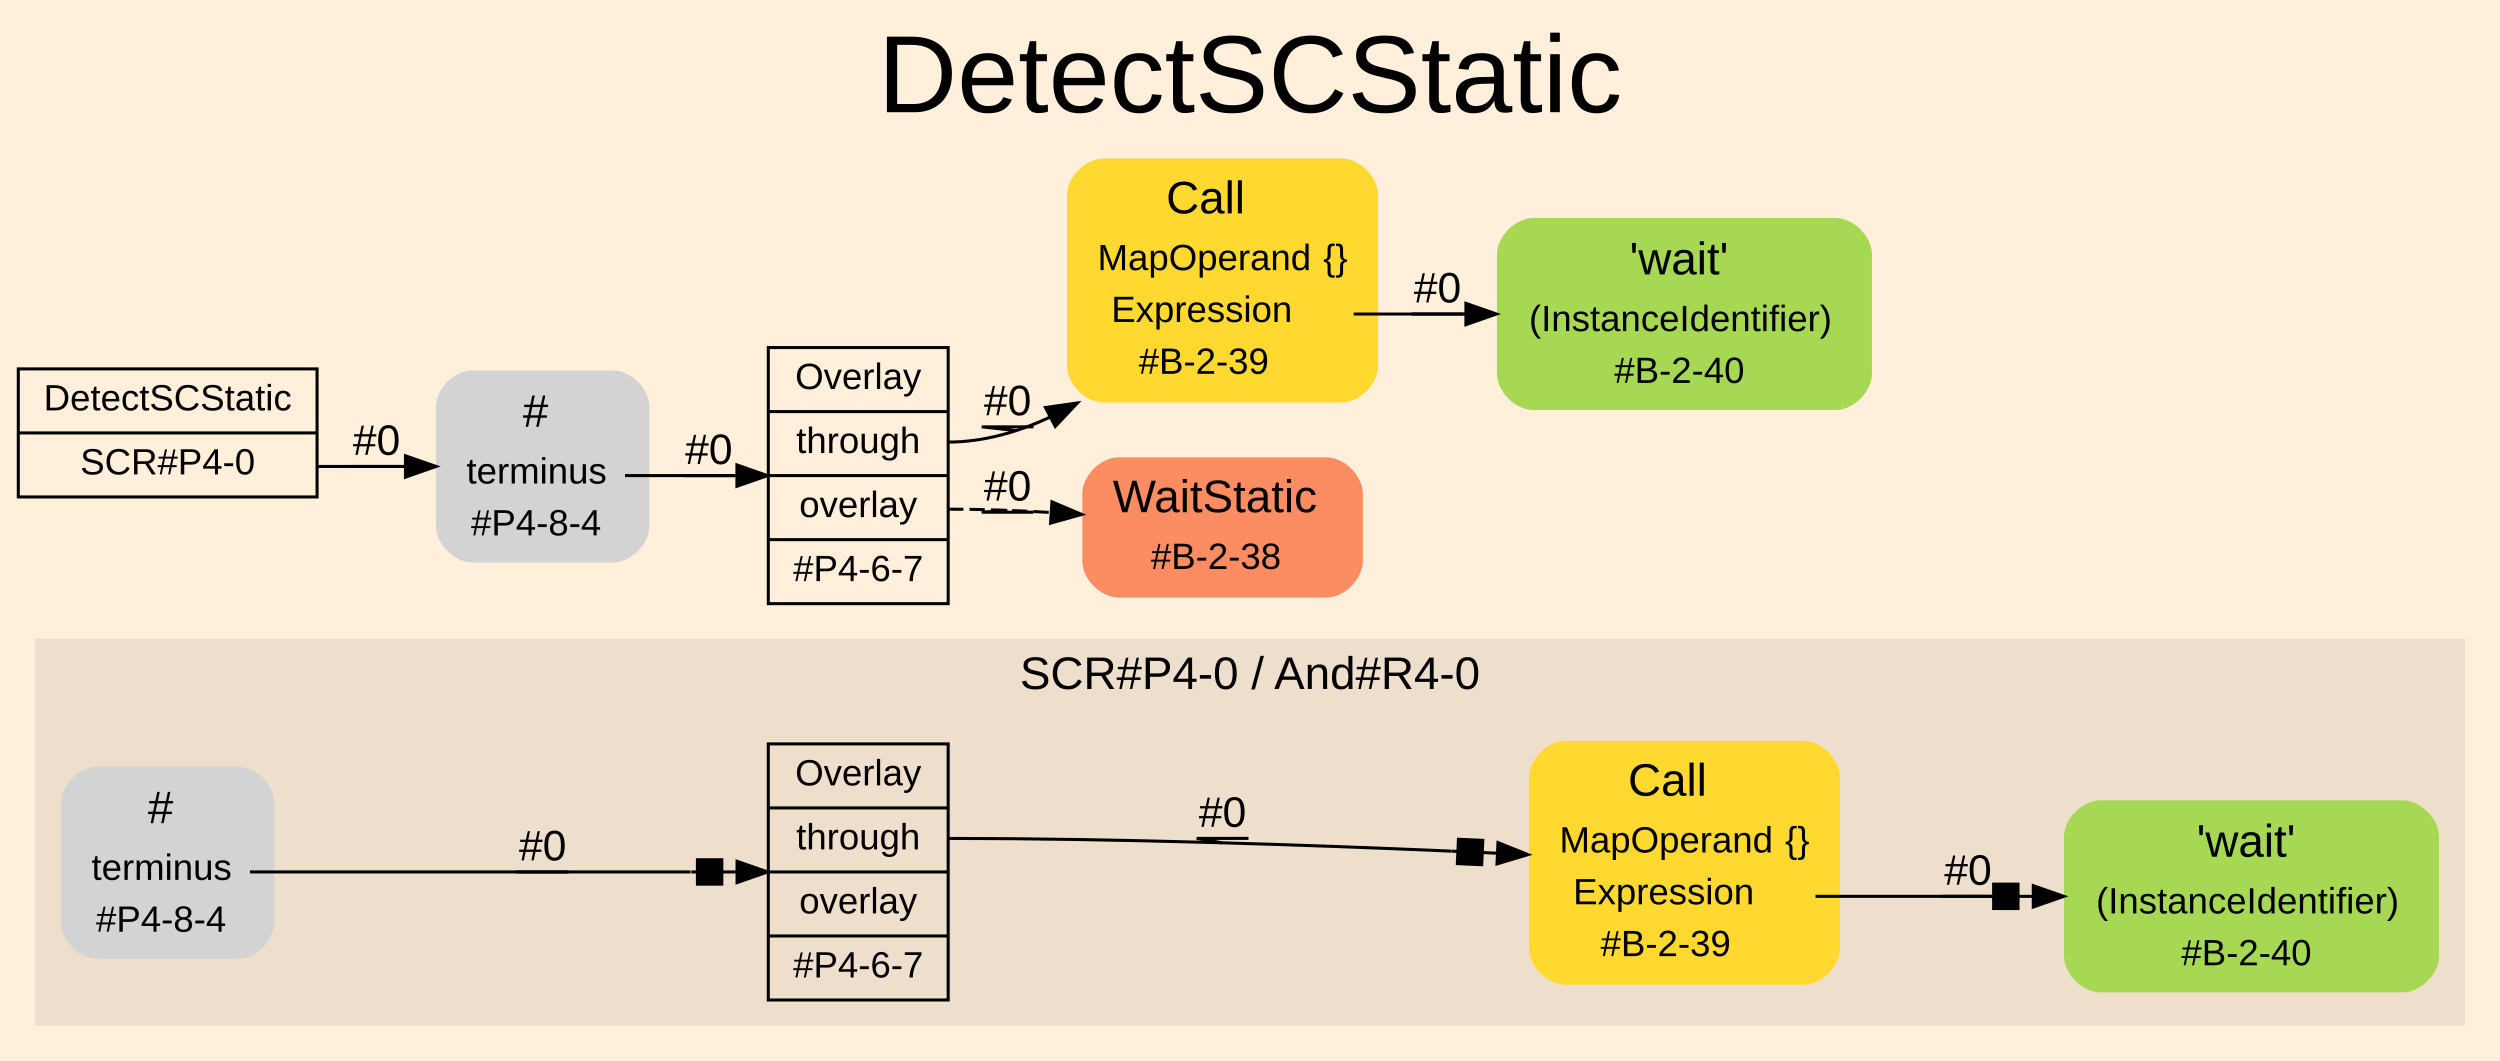
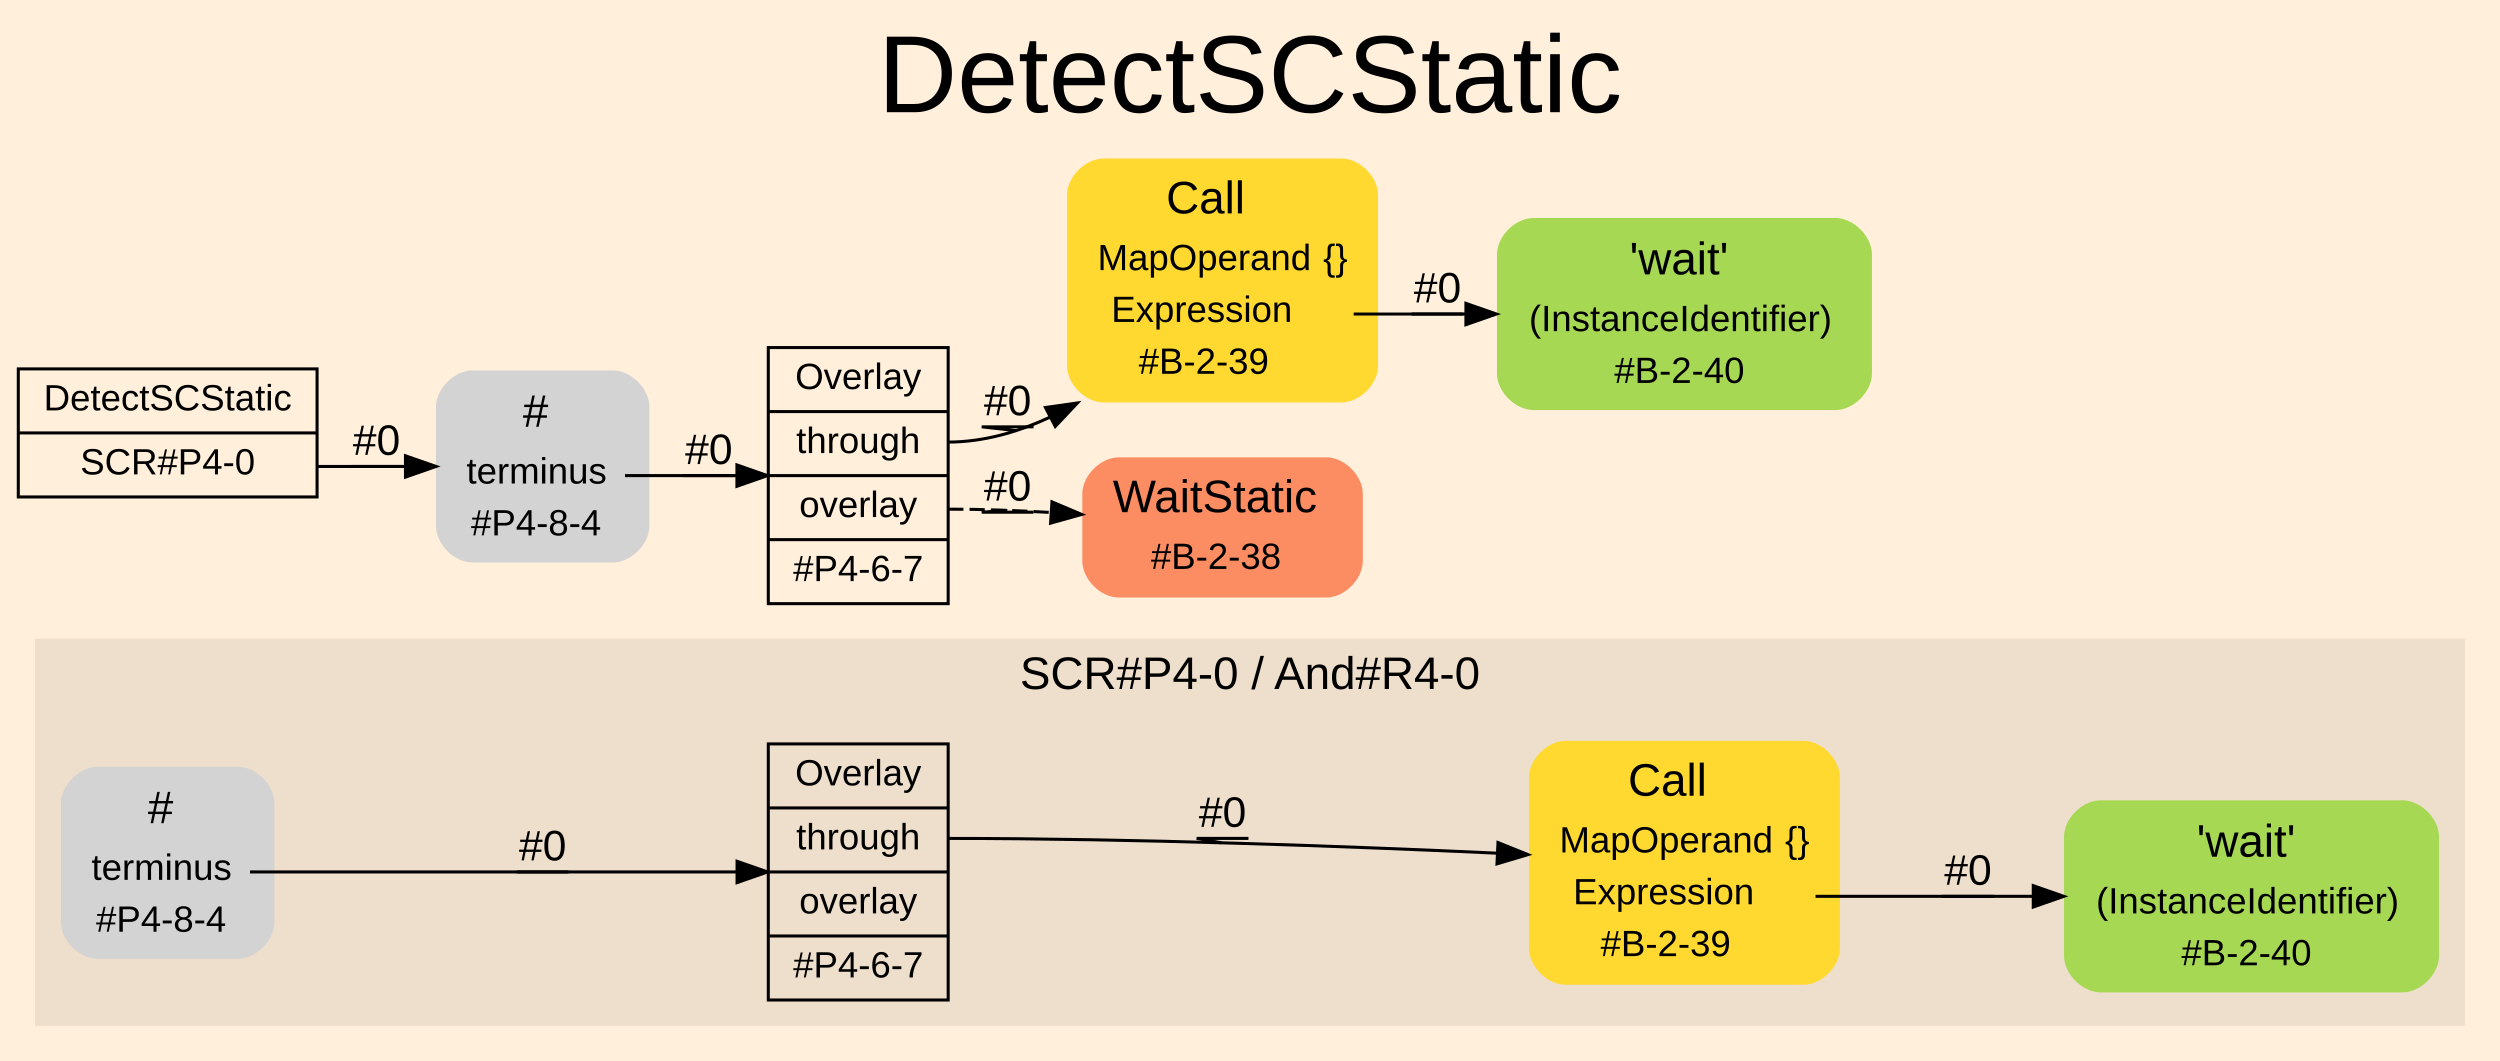
<svg xmlns="http://www.w3.org/2000/svg" width="820pt" height="348pt" viewBox="0.00 0.00 820.00 348.00">
  <g id="graph0" class="graph" transform="scale(1 1) rotate(0) translate(4 344)">
    <polygon fill="#ffefdb" stroke="transparent" points="-4,4 -4,-344 816,-344 816,4 -4,4" />
    <text text-anchor="middle" x="406" y="-307.2" font-family="Arial" font-size="36.00" fill="#000000">DetectSCStatic</text>
    <g id="clust1" class="cluster">
      <polygon fill="#eedfcc" stroke="#eedfcc" points="8,-8 8,-134 804,-134 804,-8 8,-8" />
      <text text-anchor="middle" x="406" y="-118" font-family="Arial" font-size="15.00" fill="#000000">SCR#P4-0 / And#R4-0</text>
    </g>
    <g id="node1" class="node">
-       <path fill="#ffd92f" stroke="transparent" d="M587.5,-101C587.5,-101 509.5,-101 509.5,-101 503.5,-101 497.5,-95 497.5,-89 497.5,-89 497.5,-33 497.5,-33 497.5,-27 503.5,-21 509.5,-21 509.5,-21 587.5,-21 587.5,-21 593.5,-21 599.5,-27 599.5,-33 599.5,-33 599.5,-89 599.5,-89 599.5,-95 593.5,-101 587.5,-101" />
-       <text text-anchor="start" x="530" y="-83" font-family="Arial" font-size="15.00" fill="#000000">Call</text>
-       <text text-anchor="start" x="507.5" y="-64.4" font-family="Arial" font-size="12.00" fill="#000000">MapOperand</text>
-       <text text-anchor="start" x="581.5" y="-64.4" font-family="Arial" font-size="12.00" fill="#000000">{}</text>
-       <text text-anchor="start" x="512" y="-47.4" font-family="Arial" font-size="12.00" fill="#000000">Expression</text>
-       <text text-anchor="start" x="521" y="-30.4" font-family="Arial" font-size="12.00" fill="#000000">#B-2-39</text>
-     </g>
-     <g id="node2" class="node">
-       <path fill="#a6d854" stroke="transparent" d="M784,-81.5C784,-81.5 685,-81.5 685,-81.5 679,-81.5 673,-75.5 673,-69.5 673,-69.5 673,-30.5 673,-30.5 673,-24.5 679,-18.5 685,-18.5 685,-18.5 784,-18.5 784,-18.5 790,-18.5 796,-24.5 796,-30.5 796,-30.5 796,-69.5 796,-69.5 796,-75.5 790,-81.5 784,-81.5" />
-       <text text-anchor="start" x="716.5" y="-63" font-family="Arial" font-size="15.00" fill="#000000">'wait'</text>
-       <text text-anchor="start" x="683.5" y="-44.4" font-family="Arial" font-size="12.00" fill="#000000">(InstanceIdentifier)</text>
-       <text text-anchor="start" x="711.5" y="-27.4" font-family="Arial" font-size="12.00" fill="#000000">#B-2-40</text>
-     </g>
-     <g id="edge1" class="edge">
-       <path fill="none" stroke="#000000" d="M591.5,-50C609.744,-50 629.297,-50 647.905,-50" />
-       <polygon fill="#000000" stroke="#000000" points="662.911,-53.5 672.911,-50 662.911,-46.5 662.911,-53.5" />
-       <polyline fill="none" stroke="#000000" points="662.911,-50 657.911,-50 " />
-       <polygon fill="#000000" stroke="#000000" points="657.911,-46 657.911,-54 649.911,-54 649.911,-46 657.911,-46" />
-       <polyline fill="none" stroke="#000000" points="649.911,-50 647.911,-50 " />
-       <text text-anchor="middle" x="641.5" y="-53.8" font-family="Arial" font-size="14.00" fill="#000000">#0</text>
-       <polyline fill="none" stroke="#000000" points="650,-50 633,-50 641.768,-50 " />
+       <path fill="#d3d3d3" stroke="transparent" d="M74,-92.5C74,-92.5 28,-92.5 28,-92.5 22,-92.5 16,-86.5 16,-80.5 16,-80.5 16,-41.5 16,-41.5 16,-35.5 22,-29.5 28,-29.5 28,-29.5 74,-29.5 74,-29.5 80,-29.5 86,-35.5 86,-41.5 86,-41.5 86,-80.5 86,-80.5 86,-86.5 80,-92.5 74,-92.5" />
+       <text text-anchor="start" x="44.5" y="-74" font-family="Arial" font-size="15.00" fill="#000000">#</text>
+       <text text-anchor="start" x="26" y="-55.4" font-family="Arial" font-size="12.00" fill="#000000">terminus</text>
+       <text text-anchor="start" x="27.5" y="-38.4" font-family="Arial" font-size="12.00" fill="#000000">#P4-8-4</text>
    </g>
    <g id="node3" class="node">
      <polygon fill="#eedfcc" stroke="#000000" points="248,-16 248,-100 307,-100 307,-16 248,-16" />
      <text text-anchor="middle" x="277.5" y="-86.4" font-family="Arial" font-size="12.00" fill="#000000">Overlay</text>
      <polyline fill="none" stroke="#000000" points="248,-79 307,-79 " />
      <text text-anchor="middle" x="277.5" y="-65.4" font-family="Arial" font-size="12.00" fill="#000000">through</text>
      <polyline fill="none" stroke="#000000" points="248,-58 307,-58 " />
      <text text-anchor="middle" x="277.5" y="-44.4" font-family="Arial" font-size="12.00" fill="#000000">overlay</text>
      <polyline fill="none" stroke="#000000" points="248,-37 307,-37 " />
      <text text-anchor="middle" x="277.5" y="-23.4" font-family="Arial" font-size="12.00" fill="#000000">#P4-6-7</text>
    </g>
-     <g id="edge2" class="edge">
-       <path fill="none" stroke="#000000" d="M307,-69C362.265,-69 424.606,-66.881 472.104,-64.825" />
-       <polygon fill="#000000" stroke="#000000" points="487.335,-67.636 497.165,-63.686 487.017,-60.644 487.335,-67.636" />
-       <polyline fill="none" stroke="#000000" points="487.176,-64.14 482.181,-64.367 " />
-       <polygon fill="#000000" stroke="#000000" points="481.999,-60.371 482.362,-68.363 474.371,-68.726 474.008,-60.734 481.999,-60.371" />
-       <polyline fill="none" stroke="#000000" points="474.189,-64.73 472.191,-64.821 " />
-       <text text-anchor="middle" x="397" y="-72.8" font-family="Arial" font-size="14.00" fill="#000000">#0</text>
-       <polyline fill="none" stroke="#000000" points="405.5,-69 388.5,-69 396.788,-67.562 " />
+     <g id="edge1" class="edge">
+       <path fill="none" stroke="#000000" d="M78,-58C133.322,-58 197.273,-58 237.549,-58" />
+       <polygon fill="#000000" stroke="#000000" points="237.756,-61.5 247.756,-58 237.756,-54.5 237.756,-61.5" />
+       <text text-anchor="middle" x="174" y="-61.8" font-family="Arial" font-size="14.00" fill="#000000">#0</text>
+       <polyline fill="none" stroke="#000000" points="182.5,-58 165.5,-58 174.118,-58 " />
+     </g>
+     <g id="node2" class="node">
+       <path fill="#a6d854" stroke="transparent" d="M784,-81.5C784,-81.5 685,-81.5 685,-81.5 679,-81.5 673,-75.5 673,-69.5 673,-69.5 673,-30.5 673,-30.5 673,-24.5 679,-18.5 685,-18.5 685,-18.5 784,-18.5 784,-18.5 790,-18.5 796,-24.5 796,-30.5 796,-30.5 796,-69.5 796,-69.5 796,-75.5 790,-81.5 784,-81.5" />
+       <text text-anchor="start" x="716.5" y="-63" font-family="Arial" font-size="15.00" fill="#000000">'wait'</text>
+       <text text-anchor="start" x="683.5" y="-44.4" font-family="Arial" font-size="12.00" fill="#000000">(InstanceIdentifier)</text>
+       <text text-anchor="start" x="711.5" y="-27.4" font-family="Arial" font-size="12.00" fill="#000000">#B-2-40</text>
    </g>
    <g id="node4" class="node">
-       <path fill="#d3d3d3" stroke="transparent" d="M74,-92.5C74,-92.5 28,-92.5 28,-92.5 22,-92.5 16,-86.5 16,-80.5 16,-80.5 16,-41.5 16,-41.5 16,-35.5 22,-29.5 28,-29.5 28,-29.5 74,-29.5 74,-29.5 80,-29.5 86,-35.5 86,-41.5 86,-41.5 86,-80.5 86,-80.5 86,-86.5 80,-92.5 74,-92.5" />
-       <text text-anchor="start" x="44.5" y="-74" font-family="Arial" font-size="15.00" fill="#000000">#</text>
-       <text text-anchor="start" x="26" y="-55.4" font-family="Arial" font-size="12.00" fill="#000000">terminus</text>
-       <text text-anchor="start" x="27.5" y="-38.4" font-family="Arial" font-size="12.00" fill="#000000">#P4-8-4</text>
+       <path fill="#ffd92f" stroke="transparent" d="M587.5,-101C587.5,-101 509.5,-101 509.5,-101 503.5,-101 497.5,-95 497.5,-89 497.5,-89 497.5,-33 497.5,-33 497.5,-27 503.5,-21 509.5,-21 509.5,-21 587.5,-21 587.5,-21 593.5,-21 599.5,-27 599.5,-33 599.5,-33 599.5,-89 599.5,-89 599.5,-95 593.5,-101 587.5,-101" />
+       <text text-anchor="start" x="530" y="-83" font-family="Arial" font-size="15.00" fill="#000000">Call</text>
+       <text text-anchor="start" x="507.5" y="-64.4" font-family="Arial" font-size="12.00" fill="#000000">MapOperand</text>
+       <text text-anchor="start" x="581.5" y="-64.4" font-family="Arial" font-size="12.00" fill="#000000">{}</text>
+       <text text-anchor="start" x="512" y="-47.4" font-family="Arial" font-size="12.00" fill="#000000">Expression</text>
+       <text text-anchor="start" x="521" y="-30.4" font-family="Arial" font-size="12.00" fill="#000000">#B-2-39</text>
+     </g>
+     <g id="edge2" class="edge">
+       <path fill="none" stroke="#000000" d="M307,-69C368.292,-69 438.287,-66.394 487.085,-64.157" />
+       <polygon fill="#000000" stroke="#000000" points="487.34,-67.649 497.165,-63.686 487.013,-60.657 487.34,-67.649" />
+       <text text-anchor="middle" x="397" y="-72.8" font-family="Arial" font-size="14.00" fill="#000000">#0</text>
+       <polyline fill="none" stroke="#000000" points="405.5,-69 388.5,-69 396.586,-67.568 " />
    </g>
    <g id="edge3" class="edge">
-       <path fill="none" stroke="#000000" d="M78,-58C126.848,-58 182.424,-58 222.489,-58" />
-       <polygon fill="#000000" stroke="#000000" points="237.756,-61.5 247.756,-58 237.756,-54.5 237.756,-61.5" />
-       <polyline fill="none" stroke="#000000" points="237.756,-58 232.756,-58 " />
-       <polygon fill="#000000" stroke="#000000" points="232.756,-54 232.756,-62 224.756,-62 224.756,-54 232.756,-54" />
-       <polyline fill="none" stroke="#000000" points="224.756,-58 222.756,-58 " />
-       <text text-anchor="middle" x="174" y="-61.8" font-family="Arial" font-size="14.00" fill="#000000">#0</text>
-       <polyline fill="none" stroke="#000000" points="182.5,-58 165.5,-58 173.75,-58 " />
+       <path fill="none" stroke="#000000" d="M591.5,-50C614.644,-50 639.895,-50 662.649,-50" />
+       <polygon fill="#000000" stroke="#000000" points="662.911,-53.5 672.911,-50 662.911,-46.5 662.911,-53.5" />
+       <text text-anchor="middle" x="641.5" y="-53.8" font-family="Arial" font-size="14.00" fill="#000000">#0</text>
+       <polyline fill="none" stroke="#000000" points="650,-50 633,-50 641.285,-50 " />
    </g>
    <g id="node5" class="node">
      <polygon fill="#ffefdb" stroke="#000000" points="2,-181 2,-223 100,-223 100,-181 2,-181" />
      <text text-anchor="middle" x="51" y="-209.4" font-family="Arial" font-size="12.00" fill="#000000">DetectSCStatic</text>
      <polyline fill="none" stroke="#000000" points="2,-202 100,-202 " />
      <text text-anchor="middle" x="51" y="-188.4" font-family="Arial" font-size="12.00" fill="#000000">SCR#P4-0</text>
    </g>
    <g id="node6" class="node">
      <path fill="#d3d3d3" stroke="transparent" d="M197,-222.5C197,-222.5 151,-222.5 151,-222.5 145,-222.5 139,-216.5 139,-210.5 139,-210.5 139,-171.5 139,-171.5 139,-165.5 145,-159.5 151,-159.5 151,-159.5 197,-159.5 197,-159.5 203,-159.5 209,-165.5 209,-171.5 209,-171.5 209,-210.5 209,-210.5 209,-216.5 203,-222.5 197,-222.5" />
      <text text-anchor="start" x="167.5" y="-204" font-family="Arial" font-size="15.00" fill="#000000">#</text>
      <text text-anchor="start" x="149" y="-185.4" font-family="Arial" font-size="12.00" fill="#000000">terminus</text>
      <text text-anchor="start" x="150.5" y="-168.4" font-family="Arial" font-size="12.00" fill="#000000">#P4-8-4</text>
    </g>
    <g id="edge4" class="edge">
      <path fill="none" stroke="#000000" d="M100,-191C109.34,-191 119.344,-191 128.881,-191" />
      <polygon fill="#000000" stroke="#000000" points="128.992,-194.5 138.992,-191 128.992,-187.5 128.992,-194.5" />
      <text text-anchor="middle" x="119.5" y="-194.8" font-family="Arial" font-size="14.00" fill="#000000">#0</text>
      <polyline fill="none" stroke="#000000" points="128,-191 111,-191 119.382,-191 " />
    </g>
    <g id="node7" class="node">
      <polygon fill="#ffefdb" stroke="#000000" points="248,-146 248,-230 307,-230 307,-146 248,-146" />
      <text text-anchor="middle" x="277.5" y="-216.4" font-family="Arial" font-size="12.00" fill="#000000">Overlay</text>
      <polyline fill="none" stroke="#000000" points="248,-209 307,-209 " />
      <text text-anchor="middle" x="277.5" y="-195.4" font-family="Arial" font-size="12.00" fill="#000000">through</text>
      <polyline fill="none" stroke="#000000" points="248,-188 307,-188 " />
      <text text-anchor="middle" x="277.5" y="-174.4" font-family="Arial" font-size="12.00" fill="#000000">overlay</text>
      <polyline fill="none" stroke="#000000" points="248,-167 307,-167 " />
      <text text-anchor="middle" x="277.5" y="-153.4" font-family="Arial" font-size="12.00" fill="#000000">#P4-6-7</text>
    </g>
    <g id="edge5" class="edge">
      <path fill="none" stroke="#000000" d="M201,-188C212.916,-188 225.876,-188 237.684,-188" />
      <polygon fill="#000000" stroke="#000000" points="237.71,-191.5 247.71,-188 237.71,-184.5 237.71,-191.5" />
      <text text-anchor="middle" x="228.5" y="-191.8" font-family="Arial" font-size="14.00" fill="#000000">#0</text>
      <polyline fill="none" stroke="#000000" points="237,-188 220,-188 228.072,-188 " />
    </g>
    <g id="node8" class="node">
      <path fill="#ffd92f" stroke="transparent" d="M436,-292C436,-292 358,-292 358,-292 352,-292 346,-286 346,-280 346,-280 346,-224 346,-224 346,-218 352,-212 358,-212 358,-212 436,-212 436,-212 442,-212 448,-218 448,-224 448,-224 448,-280 448,-280 448,-286 442,-292 436,-292" />
      <text text-anchor="start" x="378.5" y="-274" font-family="Arial" font-size="15.00" fill="#000000">Call</text>
      <text text-anchor="start" x="356" y="-255.4" font-family="Arial" font-size="12.00" fill="#000000">MapOperand</text>
      <text text-anchor="start" x="430" y="-255.4" font-family="Arial" font-size="12.00" fill="#000000">{}</text>
      <text text-anchor="start" x="360.5" y="-238.4" font-family="Arial" font-size="12.00" fill="#000000">Expression</text>
      <text text-anchor="start" x="369.5" y="-221.4" font-family="Arial" font-size="12.00" fill="#000000">#B-2-39</text>
    </g>
    <g id="edge6" class="edge">
      <path fill="none" stroke="#000000" d="M307,-199C318.5,-199 329.826,-202.253 340.358,-207.147" />
      <polygon fill="#000000" stroke="#000000" points="338.905,-210.336 349.394,-211.83 342.126,-204.121 338.905,-210.336" />
      <text text-anchor="middle" x="326.5" y="-207.8" font-family="Arial" font-size="14.00" fill="#000000">#0</text>
      <polyline fill="none" stroke="#000000" points="335,-204 318,-204 329.241,-202.747 " />
    </g>
    <g id="node10" class="node">
      <path fill="#fc8d62" stroke="transparent" d="M431,-194C431,-194 363,-194 363,-194 357,-194 351,-188 351,-182 351,-182 351,-160 351,-160 351,-154 357,-148 363,-148 363,-148 431,-148 431,-148 437,-148 443,-154 443,-160 443,-160 443,-182 443,-182 443,-188 437,-194 431,-194" />
      <text text-anchor="start" x="361" y="-176" font-family="Arial" font-size="15.00" fill="#000000">WaitStatic</text>
      <text text-anchor="start" x="373.5" y="-157.4" font-family="Arial" font-size="12.00" fill="#000000">#B-2-38</text>
    </g>
    <g id="edge7" class="edge">
      <path fill="none" stroke="#000000" stroke-dasharray="5,2" d="M307,-177C317.91,-177 329.548,-176.556 340.71,-175.909" />
      <polygon fill="#000000" stroke="#000000" points="341.035,-179.395 350.791,-175.265 340.589,-172.409 341.035,-179.395" />
      <text text-anchor="middle" x="326.5" y="-179.8" font-family="Arial" font-size="14.00" fill="#000000">#0</text>
      <polyline fill="none" stroke="#000000" points="335,-176 318,-176 326.42,-176.601 " />
    </g>
    <g id="node9" class="node">
      <path fill="#a6d854" stroke="transparent" d="M598,-272.5C598,-272.5 499,-272.5 499,-272.5 493,-272.5 487,-266.5 487,-260.5 487,-260.5 487,-221.5 487,-221.5 487,-215.5 493,-209.5 499,-209.5 499,-209.5 598,-209.5 598,-209.5 604,-209.5 610,-215.5 610,-221.5 610,-221.5 610,-260.5 610,-260.5 610,-266.5 604,-272.5 598,-272.5" />
      <text text-anchor="start" x="530.5" y="-254" font-family="Arial" font-size="15.00" fill="#000000">'wait'</text>
      <text text-anchor="start" x="497.5" y="-235.4" font-family="Arial" font-size="12.00" fill="#000000">(InstanceIdentifier)</text>
      <text text-anchor="start" x="525.5" y="-218.4" font-family="Arial" font-size="12.00" fill="#000000">#B-2-40</text>
    </g>
    <g id="edge8" class="edge">
      <path fill="none" stroke="#000000" d="M440,-241C451.847,-241 464.421,-241 476.65,-241" />
      <polygon fill="#000000" stroke="#000000" points="476.818,-244.5 486.818,-241 476.818,-237.5 476.818,-244.5" />
      <text text-anchor="middle" x="467.5" y="-244.8" font-family="Arial" font-size="14.00" fill="#000000">#0</text>
      <polyline fill="none" stroke="#000000" points="476,-241 459,-241 467.719,-241 " />
    </g>
  </g>
</svg>
